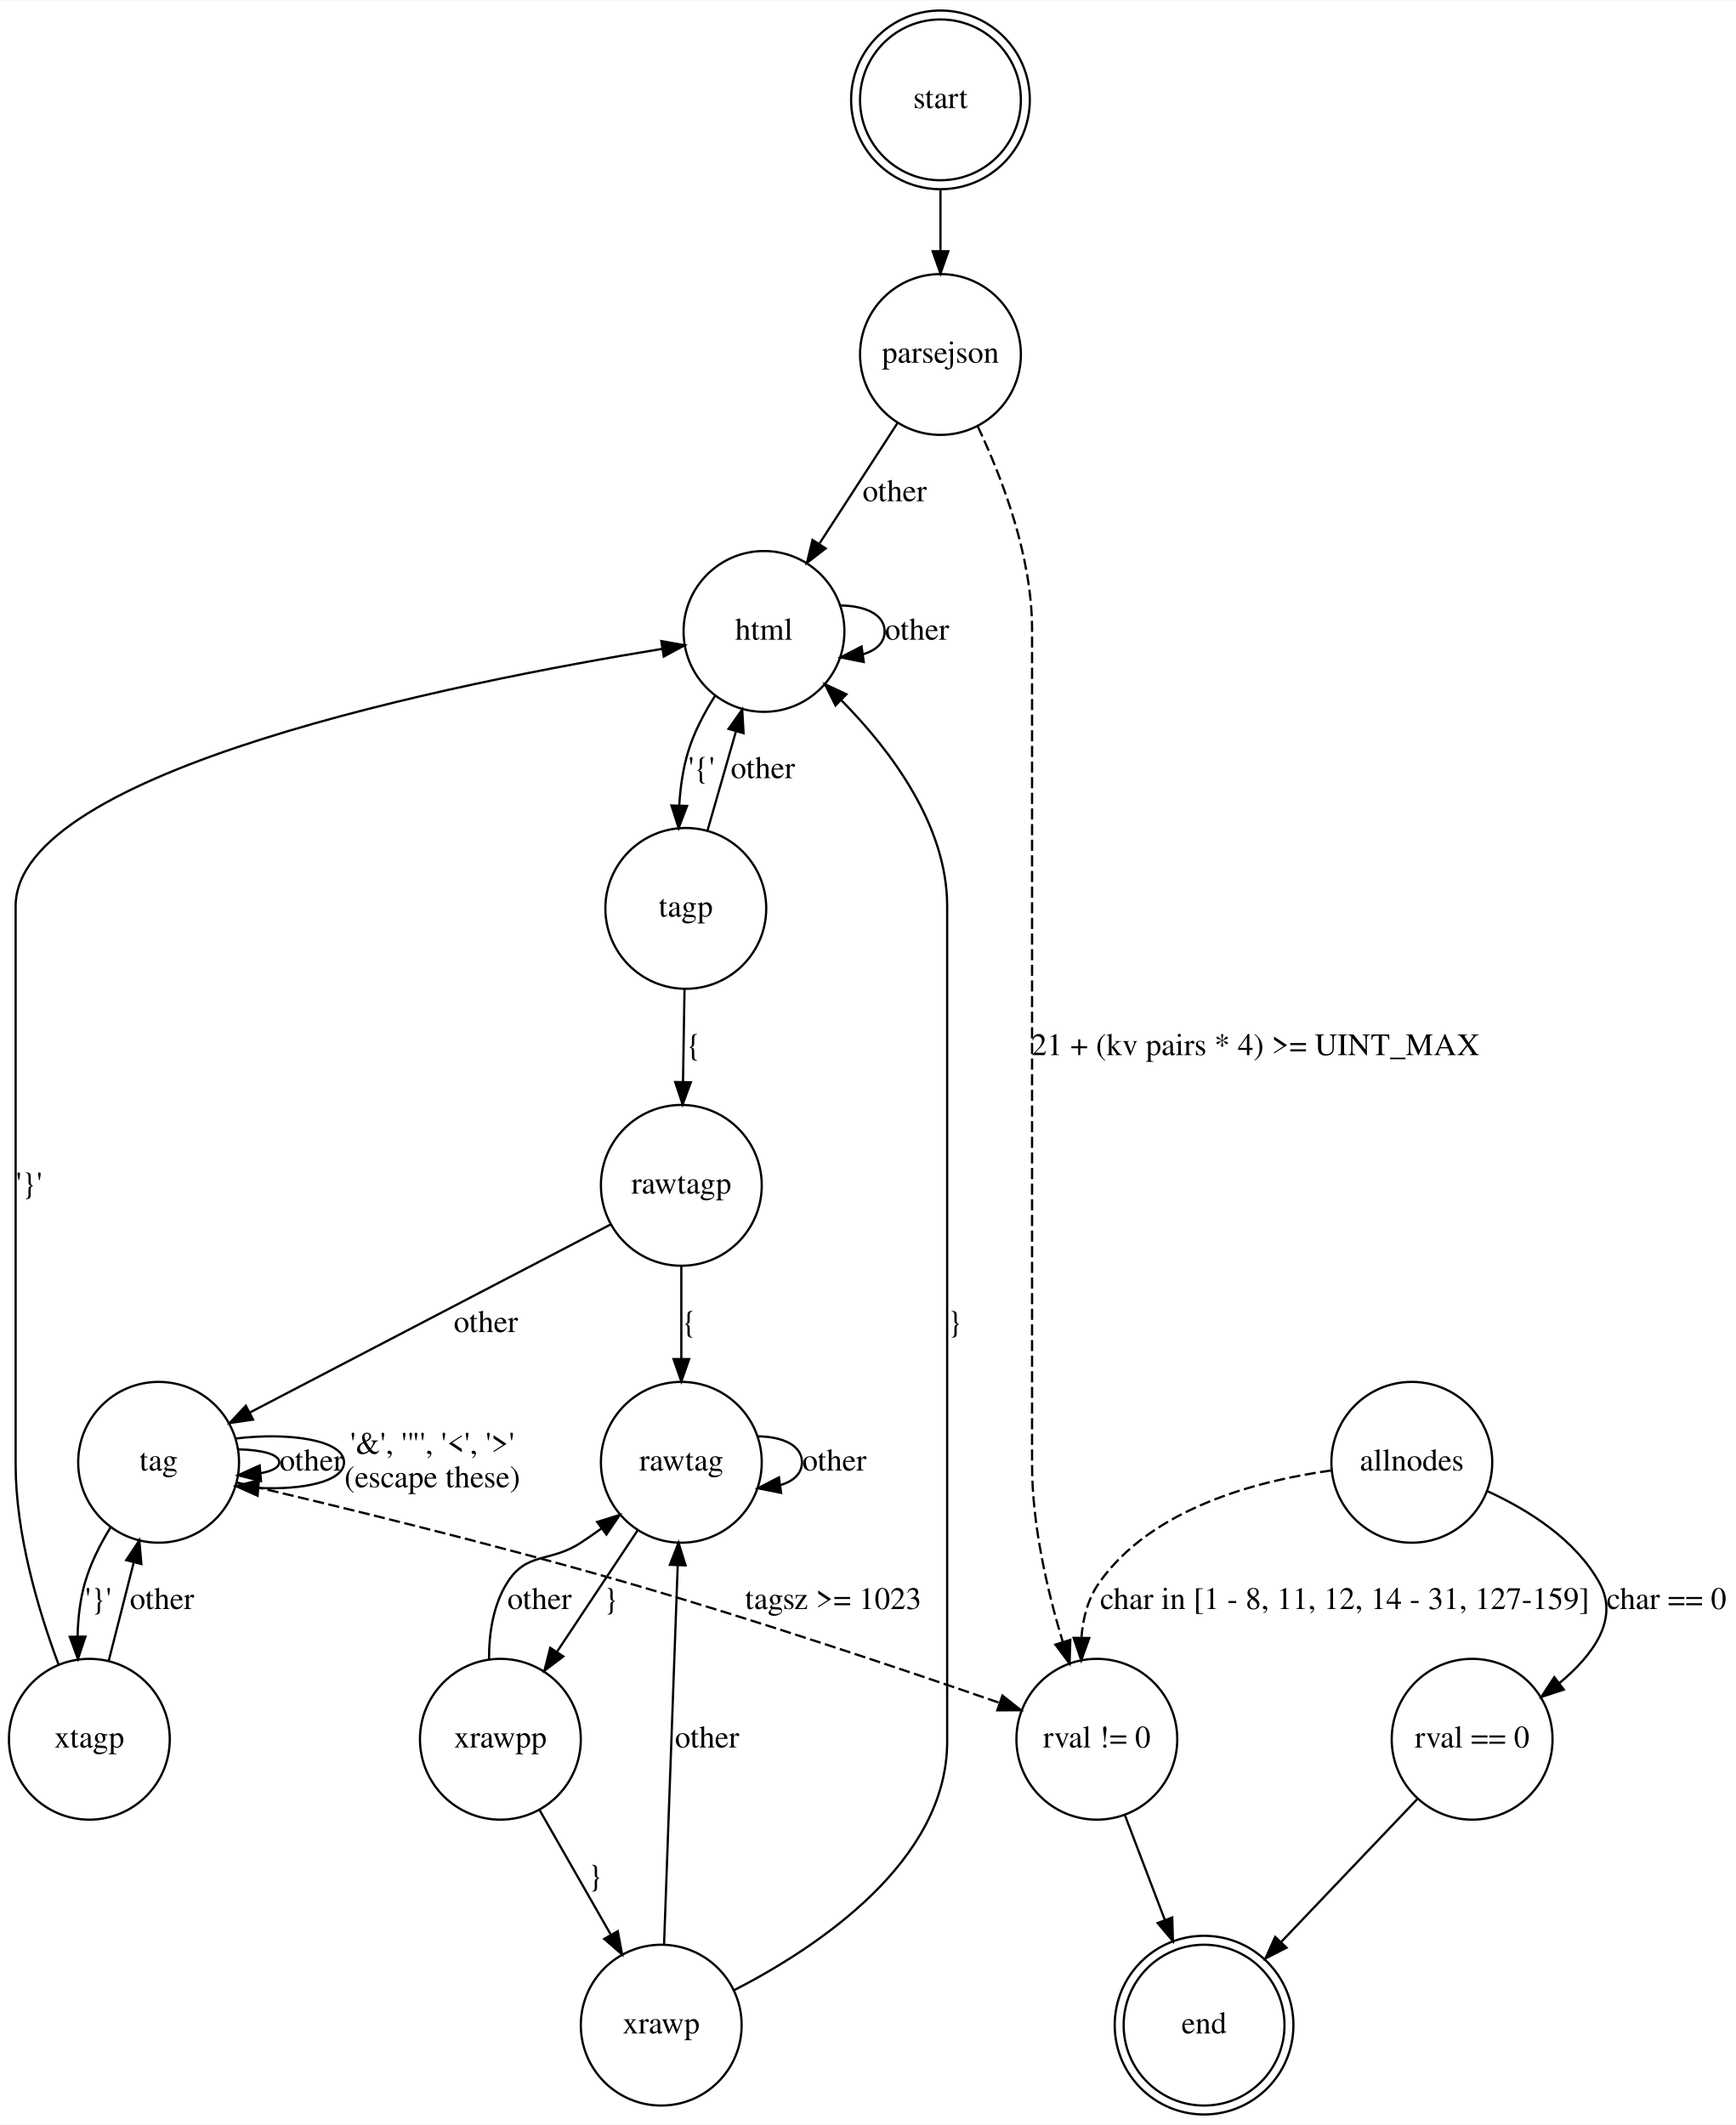
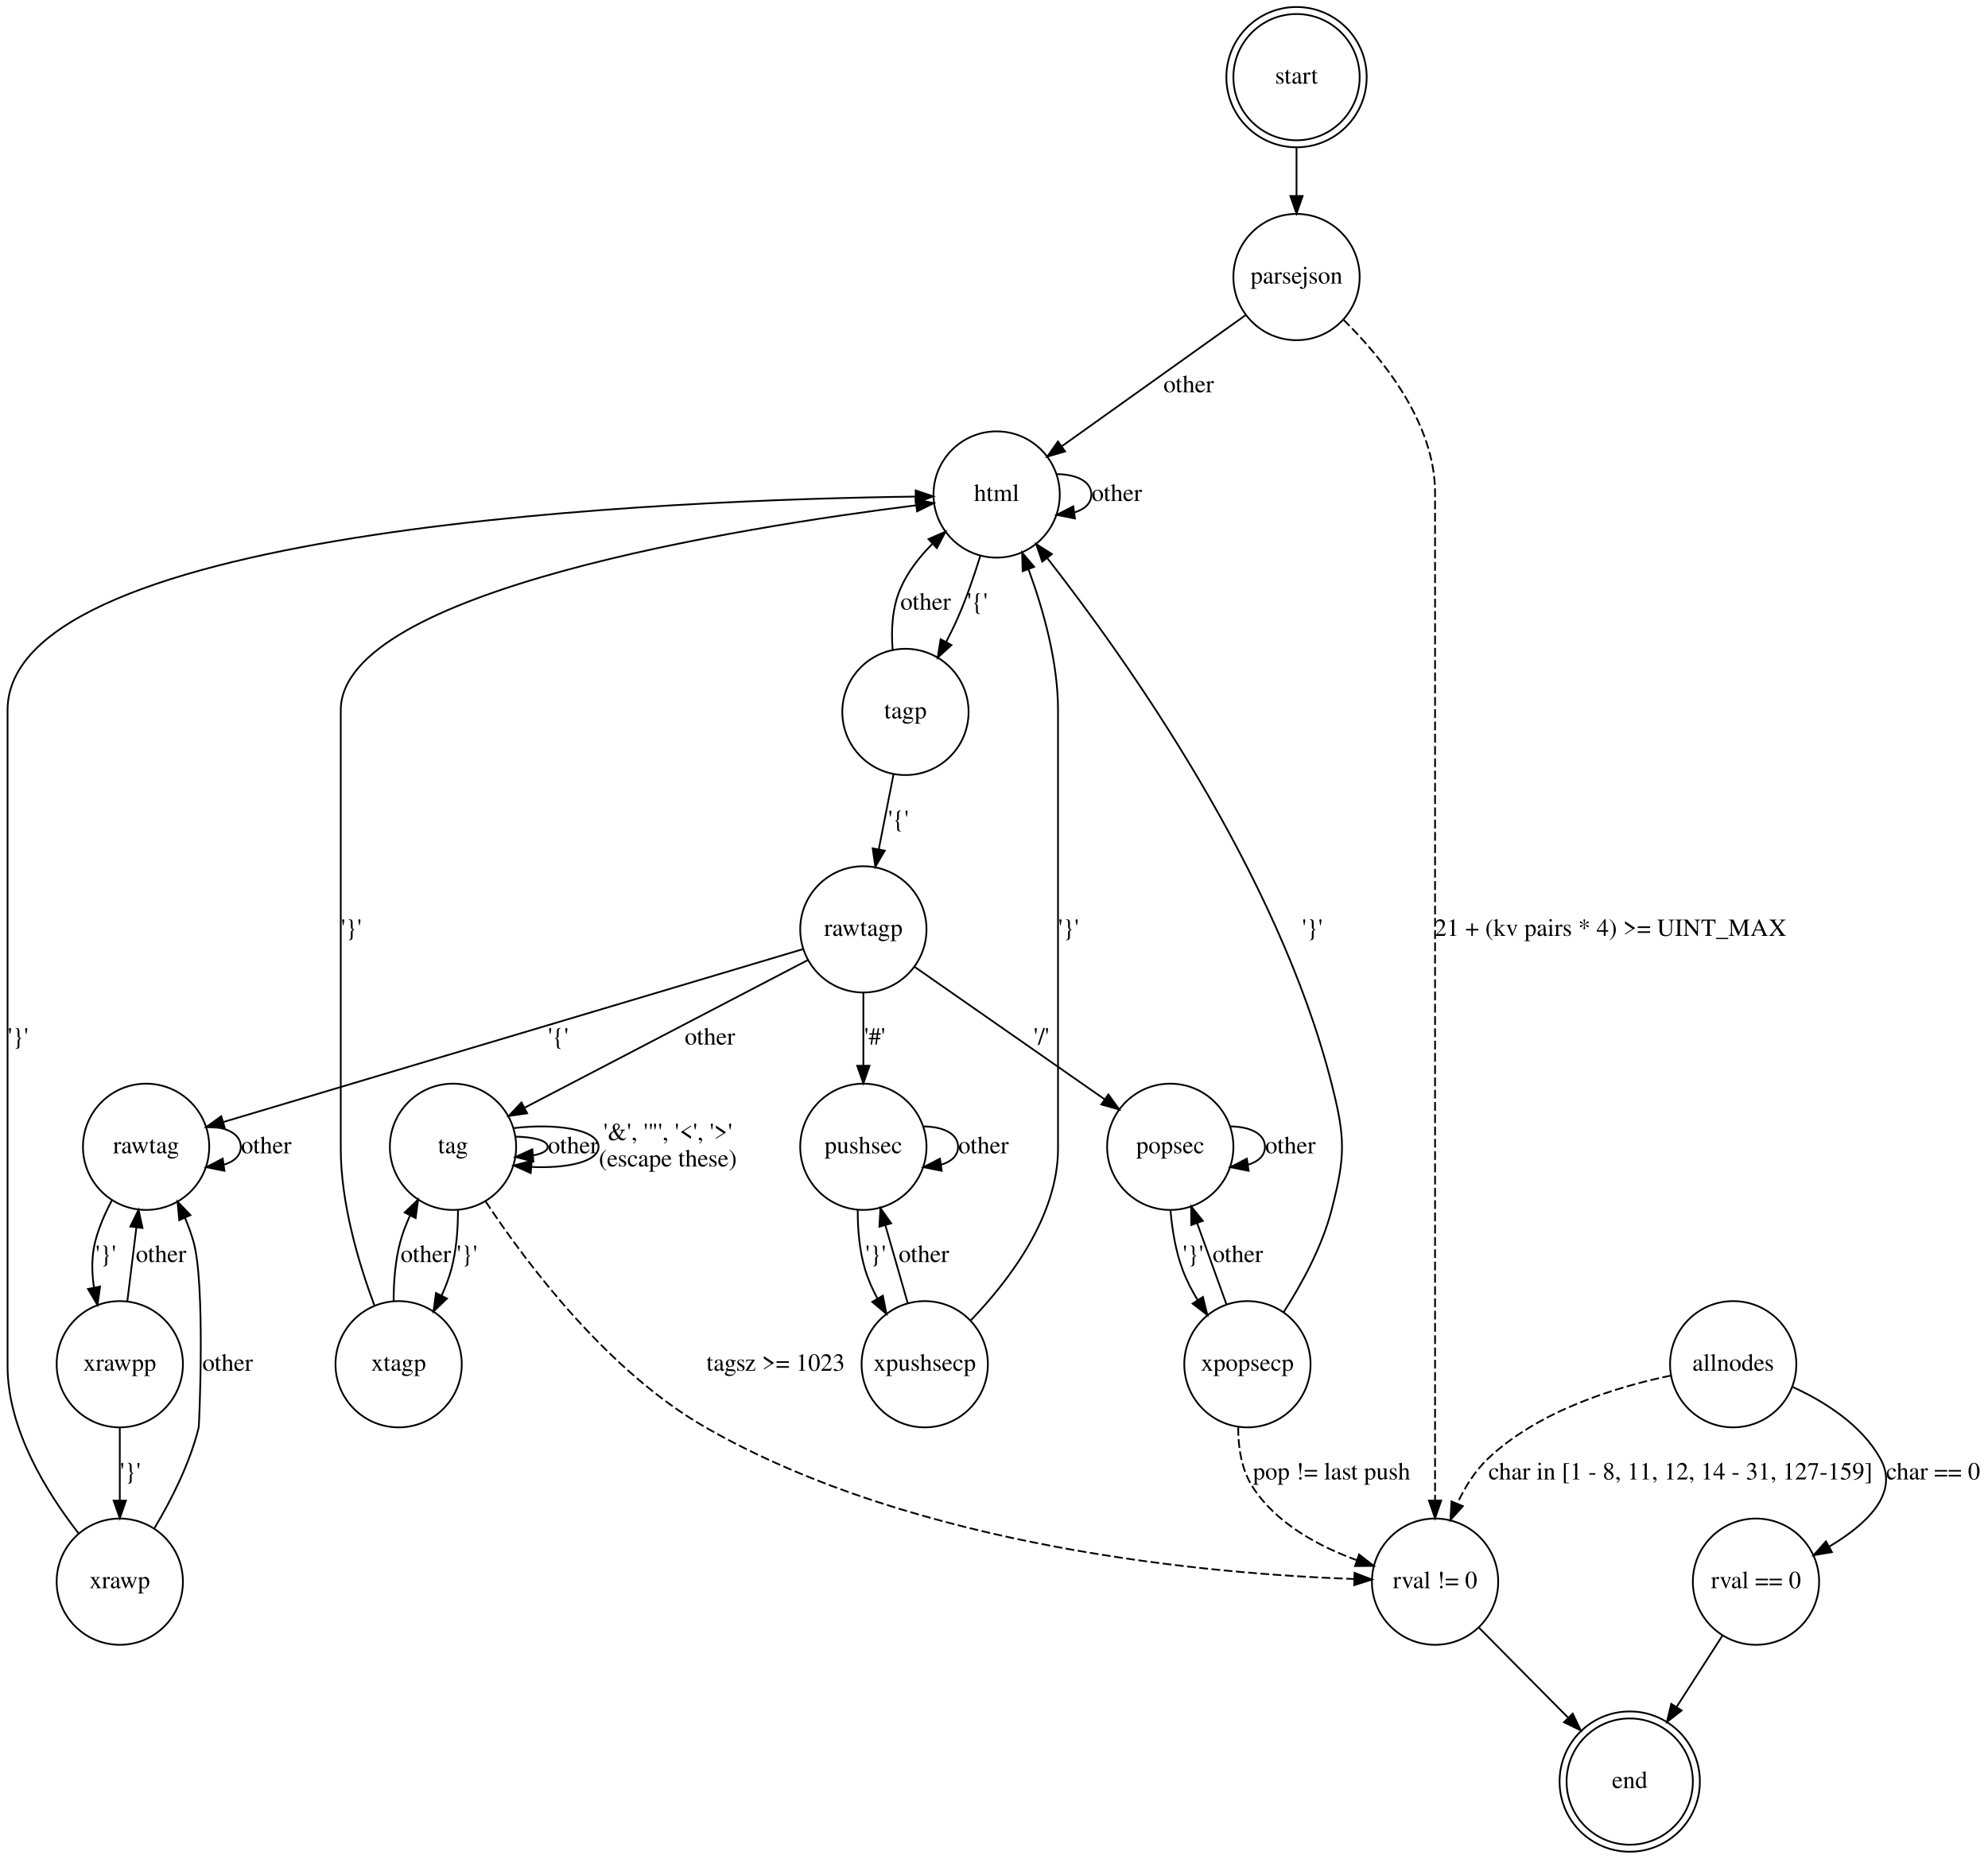
- <svg xmlns="http://www.w3.org/2000/svg" width="294pt" height="360pt" viewBox="0.00 0.00 294.44 360.00">
-   <g id="graph0" class="graph" transform="scale(0.378947 0.378947) rotate(0) translate(4 946)">
-     <polygon fill="white" stroke="white" points="-4,4 -4,-946 773,-946 773,4 -4,4" />
+ <svg xmlns="http://www.w3.org/2000/svg" width="385pt" height="360pt" viewBox="0.00 0.00 384.79 360.00">
+   <g id="graph0" class="graph" transform="scale(0.339623 0.339623) rotate(0) translate(4 1056)">
+     <polygon fill="white" stroke="white" points="-4,4 -4,-1056 1129,-1056 1129,4 -4,4" />
    <g id="node1" class="node">
-       <ellipse fill="none" stroke="black" cx="417" cy="-902" rx="36" ry="36" />
-       <ellipse fill="none" stroke="black" cx="417" cy="-902" rx="40" ry="40" />
-       <text text-anchor="middle" x="417" y="-898.3" font-family="Times,serif" font-size="14.00">start</text>
+       <ellipse fill="none" stroke="black" cx="735" cy="-1012" rx="36" ry="36" />
+       <ellipse fill="none" stroke="black" cx="735" cy="-1012" rx="40" ry="40" />
+       <text text-anchor="middle" x="735" y="-1008.3" font-family="Times,serif" font-size="14.00">start</text>
    </g>
    <g id="node3" class="node">
-       <ellipse fill="none" stroke="black" cx="417" cy="-788" rx="36" ry="36" />
-       <text text-anchor="middle" x="417" y="-784.3" font-family="Times,serif" font-size="14.00">parsejson</text>
+       <ellipse fill="none" stroke="black" cx="735" cy="-898" rx="36" ry="36" />
+       <text text-anchor="middle" x="735" y="-894.3" font-family="Times,serif" font-size="14.00">parsejson</text>
    </g>
    <g id="edge1" class="edge">
-       <path fill="none" stroke="black" d="M417,-861.828C417,-852.936 417,-843.421 417,-834.299" />
-       <polygon fill="black" stroke="black" points="420.5,-834.221 417,-824.221 413.5,-834.221 420.5,-834.221" />
+       <path fill="none" stroke="black" d="M735,-971.828C735,-962.936 735,-953.421 735,-944.299" />
+       <polygon fill="black" stroke="black" points="738.5,-944.221 735,-934.221 731.5,-944.221 738.5,-944.221" />
    </g>
    <g id="node2" class="node">
-       <ellipse fill="none" stroke="black" cx="535" cy="-40" rx="36" ry="36" />
-       <ellipse fill="none" stroke="black" cx="535" cy="-40" rx="40" ry="40" />
-       <text text-anchor="middle" x="535" y="-36.3" font-family="Times,serif" font-size="14.00">end</text>
+       <ellipse fill="none" stroke="black" cx="925" cy="-40" rx="36" ry="36" />
+       <ellipse fill="none" stroke="black" cx="925" cy="-40" rx="40" ry="40" />
+       <text text-anchor="middle" x="925" y="-36.3" font-family="Times,serif" font-size="14.00">end</text>
    </g>
    <g id="node4" class="node">
-       <ellipse fill="none" stroke="black" cx="338" cy="-664" rx="36" ry="36" />
-       <text text-anchor="middle" x="338" y="-660.3" font-family="Times,serif" font-size="14.00">html</text>
+       <ellipse fill="none" stroke="black" cx="564" cy="-774" rx="36" ry="36" />
+       <text text-anchor="middle" x="564" y="-770.3" font-family="Times,serif" font-size="14.00">html</text>
    </g>
    <g id="edge2" class="edge">
-       <path fill="none" stroke="black" d="M397.876,-757.467C387.377,-741.253 374.233,-720.954 362.936,-703.509" />
-       <polygon fill="black" stroke="black" points="365.595,-701.175 357.221,-694.684 359.719,-704.98 365.595,-701.175" />
-       <text text-anchor="middle" x="396.5" y="-722.3" font-family="Times,serif" font-size="14.00">other</text>
+       <path fill="none" stroke="black" d="M705.992,-876.304C677.163,-855.736 632.822,-824.101 601.37,-801.662" />
+       <polygon fill="black" stroke="black" points="603.038,-798.552 592.864,-795.593 598.972,-804.25 603.038,-798.552" />
+       <text text-anchor="middle" x="673.5" y="-832.3" font-family="Times,serif" font-size="14.00">other</text>
    </g>
    <g id="node5" class="node">
-       <ellipse fill="none" stroke="black" cx="487" cy="-168" rx="36" ry="36" />
-       <text text-anchor="middle" x="487" y="-164.3" font-family="Times,serif" font-size="14.00">rval != 0</text>
+       <ellipse fill="none" stroke="black" cx="814" cy="-154" rx="36" ry="36" />
+       <text text-anchor="middle" x="814" y="-150.3" font-family="Times,serif" font-size="14.00">rval != 0</text>
    </g>
    <g id="edge3" class="edge">
-       <path fill="none" stroke="black" stroke-dasharray="5,2" d="M433.676,-755.854C445.027,-731.756 458,-697.176 458,-665 458,-665 458,-665 458,-291 458,-264.165 464.723,-234.889 471.695,-211.743" />
-       <polygon fill="black" stroke="black" points="475.13,-212.487 474.785,-201.898 468.451,-210.39 475.13,-212.487" />
-       <text text-anchor="middle" x="558" y="-474.3" font-family="Times,serif" font-size="14.00">21 + (kv pairs * 4) &gt;= UINT_MAX</text>
+       <path fill="none" stroke="black" stroke-dasharray="5,2" d="M761.746,-873.716C784.664,-851.056 814,-814.364 814,-775 814,-775 814,-775 814,-277 814,-251.653 814,-223.343 814,-200.38" />
+       <polygon fill="black" stroke="black" points="817.5,-200.236 814,-190.236 810.5,-200.236 817.5,-200.236" />
+       <text text-anchor="middle" x="914" y="-522.3" font-family="Times,serif" font-size="14.00">21 + (kv pairs * 4) &gt;= UINT_MAX</text>
    </g>
    <g id="edge5" class="edge">
-       <path fill="none" stroke="black" d="M372.276,-675.622C383.279,-675.503 392,-671.629 392,-664 392,-658.994 388.244,-655.604 382.552,-653.832" />
-       <polygon fill="black" stroke="black" points="382.667,-650.313 372.276,-652.378 381.687,-657.244 382.667,-650.313" />
-       <text text-anchor="middle" x="406.5" y="-660.3" font-family="Times,serif" font-size="14.00">other</text>
+       <path fill="none" stroke="black" d="M598.276,-785.622C609.279,-785.503 618,-781.629 618,-774 618,-768.994 614.244,-765.604 608.552,-763.832" />
+       <polygon fill="black" stroke="black" points="608.667,-760.313 598.276,-762.378 607.687,-767.244 608.667,-760.313" />
+       <text text-anchor="middle" x="632.5" y="-770.3" font-family="Times,serif" font-size="14.00">other</text>
    </g>
    <g id="node6" class="node">
-       <ellipse fill="none" stroke="black" cx="303" cy="-540" rx="36" ry="36" />
-       <text text-anchor="middle" x="303" y="-536.3" font-family="Times,serif" font-size="14.00">tagp</text>
+       <ellipse fill="none" stroke="black" cx="512" cy="-650" rx="36" ry="36" />
+       <text text-anchor="middle" x="512" y="-646.3" font-family="Times,serif" font-size="14.00">tagp</text>
    </g>
    <g id="edge4" class="edge">
-       <path fill="none" stroke="black" d="M316.165,-635.282C311.218,-627.522 306.647,-618.793 304,-610 301.717,-602.418 300.547,-594.152 300.066,-586.06" />
-       <polygon fill="black" stroke="black" points="303.562,-585.87 299.794,-575.968 296.565,-586.059 303.562,-585.87" />
-       <text text-anchor="middle" x="310" y="-598.3" font-family="Times,serif" font-size="14.00">'{'</text>
+       <path fill="none" stroke="black" d="M554.732,-739.146C551.223,-727.789 546.882,-715.176 542,-704 539.962,-699.336 537.63,-694.551 535.186,-689.857" />
+       <polygon fill="black" stroke="black" points="538.231,-688.129 530.397,-680.996 532.073,-691.458 538.231,-688.129" />
+       <text text-anchor="middle" x="553" y="-708.3" font-family="Times,serif" font-size="14.00">'{'</text>
+     </g>
+     <g id="edge36" class="edge">
+       <path fill="none" stroke="black" d="M838.911,-127.865C853.877,-112.764 873.158,-93.309 889.679,-76.64" />
+       <polygon fill="black" stroke="black" points="892.496,-78.769 897.049,-69.202 887.524,-73.841 892.496,-78.769" />
+     </g>
+     <g id="edge7" class="edge">
+       <path fill="none" stroke="black" d="M504.7,-685.401C503.779,-696.798 504.45,-709.296 509,-720 513.085,-729.61 519.862,-738.323 527.287,-745.782" />
+       <polygon fill="black" stroke="black" points="525.144,-748.568 534.853,-752.809 529.908,-743.439 525.144,-748.568" />
+       <text text-anchor="middle" x="523.5" y="-708.3" font-family="Times,serif" font-size="14.00">other</text>
+     </g>
+     <g id="node7" class="node">
+       <ellipse fill="none" stroke="black" cx="488" cy="-526" rx="36" ry="36" />
+       <text text-anchor="middle" x="488" y="-522.3" font-family="Times,serif" font-size="14.00">rawtagp</text>
+     </g>
+     <g id="edge6" class="edge">
+       <path fill="none" stroke="black" d="M505.187,-614.366C502.577,-601.101 499.563,-585.777 496.794,-571.701" />
+       <polygon fill="black" stroke="black" points="500.195,-570.857 494.83,-561.721 493.326,-572.208 500.195,-570.857" />
+       <text text-anchor="middle" x="508" y="-584.3" font-family="Times,serif" font-size="14.00">'{'</text>
+     </g>
+     <g id="node8" class="node">
+       <ellipse fill="none" stroke="black" cx="79" cy="-402" rx="36" ry="36" />
+       <text text-anchor="middle" x="79" y="-398.3" font-family="Times,serif" font-size="14.00">rawtag</text>
+     </g>
+     <g id="edge8" class="edge">
+       <path fill="none" stroke="black" d="M453.481,-514.703C379.346,-492.59 205.004,-440.586 123.042,-416.137" />
+       <polygon fill="black" stroke="black" points="123.865,-412.73 113.282,-413.226 121.864,-419.438 123.865,-412.73" />
+       <text text-anchor="middle" x="314" y="-460.3" font-family="Times,serif" font-size="14.00">'{'</text>
+     </g>
+     <g id="node9" class="node">
+       <ellipse fill="none" stroke="black" cx="488" cy="-402" rx="36" ry="36" />
+       <text text-anchor="middle" x="488" y="-398.3" font-family="Times,serif" font-size="14.00">pushsec</text>
+     </g>
+     <g id="edge9" class="edge">
+       <path fill="none" stroke="black" d="M488,-489.713C488,-476.814 488,-462.039 488,-448.383" />
+       <polygon fill="black" stroke="black" points="491.5,-448.208 488,-438.208 484.5,-448.208 491.5,-448.208" />
+       <text text-anchor="middle" x="494.5" y="-460.3" font-family="Times,serif" font-size="14.00">'#'</text>
+     </g>
+     <g id="node10" class="node">
+       <ellipse fill="none" stroke="black" cx="663" cy="-402" rx="36" ry="36" />
+       <text text-anchor="middle" x="663" y="-398.3" font-family="Times,serif" font-size="14.00">popsec</text>
+     </g>
+     <g id="edge10" class="edge">
+       <path fill="none" stroke="black" d="M517.291,-504.58C547.034,-483.845 593.201,-451.66 625.577,-429.089" />
+       <polygon fill="black" stroke="black" points="627.703,-431.873 633.905,-423.283 623.7,-426.131 627.703,-431.873" />
+       <text text-anchor="middle" x="589.5" y="-460.3" font-family="Times,serif" font-size="14.00">'/'</text>
+     </g>
+     <g id="node11" class="node">
+       <ellipse fill="none" stroke="black" cx="254" cy="-402" rx="36" ry="36" />
+       <text text-anchor="middle" x="254" y="-398.3" font-family="Times,serif" font-size="14.00">tag</text>
+     </g>
+     <g id="edge11" class="edge">
+       <path fill="none" stroke="black" d="M456.442,-508.547C414.66,-486.763 340.913,-448.314 294.901,-424.324" />
+       <polygon fill="black" stroke="black" points="296.291,-421.102 285.806,-419.582 293.055,-427.309 296.291,-421.102" />
+       <text text-anchor="middle" x="400.5" y="-460.3" font-family="Times,serif" font-size="14.00">other</text>
+     </g>
+     <g id="edge24" class="edge">
+       <path fill="none" stroke="black" d="M113.276,-413.622C124.279,-413.503 133,-409.629 133,-402 133,-396.994 129.244,-393.604 123.552,-391.832" />
+       <polygon fill="black" stroke="black" points="123.667,-388.313 113.276,-390.378 122.687,-395.244 123.667,-388.313" />
+       <text text-anchor="middle" x="147.5" y="-398.3" font-family="Times,serif" font-size="14.00">other</text>
+     </g>
+     <g id="node15" class="node">
+       <ellipse fill="none" stroke="black" cx="64" cy="-278" rx="36" ry="36" />
+       <text text-anchor="middle" x="64" y="-274.3" font-family="Times,serif" font-size="14.00">xrawpp</text>
+     </g>
+     <g id="edge23" class="edge">
+       <path fill="none" stroke="black" d="M59.524,-371.539C55.6,-364.148 52.053,-356.028 50,-348 47.845,-339.573 47.97,-330.501 49.274,-321.791" />
+       <polygon fill="black" stroke="black" points="52.743,-322.289 51.279,-311.796 45.88,-320.912 52.743,-322.289" />
+       <text text-anchor="middle" x="56" y="-336.3" font-family="Times,serif" font-size="14.00">'}'</text>
+     </g>
+     <g id="edge12" class="edge">
+       <path fill="none" stroke="black" d="M522.276,-413.622C533.279,-413.503 542,-409.629 542,-402 542,-396.994 538.244,-393.604 532.552,-391.832" />
+       <polygon fill="black" stroke="black" points="532.667,-388.313 522.276,-390.378 531.687,-395.244 532.667,-388.313" />
+       <text text-anchor="middle" x="556.5" y="-398.3" font-family="Times,serif" font-size="14.00">other</text>
+     </g>
+     <g id="node12" class="node">
+       <ellipse fill="none" stroke="black" cx="523" cy="-278" rx="36" ry="36" />
+       <text text-anchor="middle" x="523" y="-274.3" font-family="Times,serif" font-size="14.00">xpushsecp</text>
+     </g>
+     <g id="edge13" class="edge">
+       <path fill="none" stroke="black" d="M484.794,-366.032C484.756,-354.951 485.753,-342.783 489,-332 490.696,-326.367 493.181,-320.76 496.049,-315.418" />
+       <polygon fill="black" stroke="black" points="499.113,-317.112 501.165,-306.718 493.079,-313.564 499.113,-317.112" />
+       <text text-anchor="middle" x="495" y="-336.3" font-family="Times,serif" font-size="14.00">'}'</text>
+     </g>
+     <g id="edge16" class="edge">
+       <path fill="none" stroke="black" d="M697.276,-413.622C708.279,-413.503 717,-409.629 717,-402 717,-396.994 713.244,-393.604 707.552,-391.832" />
+       <polygon fill="black" stroke="black" points="707.667,-388.313 697.276,-390.378 706.687,-395.244 707.667,-388.313" />
+       <text text-anchor="middle" x="731.5" y="-398.3" font-family="Times,serif" font-size="14.00">other</text>
+     </g>
+     <g id="node13" class="node">
+       <ellipse fill="none" stroke="black" cx="707" cy="-278" rx="36" ry="36" />
+       <text text-anchor="middle" x="707" y="-274.3" font-family="Times,serif" font-size="14.00">xpopsecp</text>
+     </g>
+     <g id="edge17" class="edge">
+       <path fill="none" stroke="black" d="M663.132,-365.825C664.073,-354.733 666.063,-342.611 670,-332 672.203,-326.062 675.233,-320.167 678.618,-314.583" />
+       <polygon fill="black" stroke="black" points="681.619,-316.39 684.162,-306.105 675.76,-312.559 681.619,-316.39" />
+       <text text-anchor="middle" x="676" y="-336.3" font-family="Times,serif" font-size="14.00">'}'</text>
+     </g>
+     <g id="edge30" class="edge">
+       <path fill="none" stroke="black" stroke-dasharray="5,2" d="M272.598,-370.849C296.793,-334.328 342.588,-273.764 398,-242 518.687,-172.817 687.241,-158.349 767.699,-155.528" />
+       <polygon fill="black" stroke="black" points="768.102,-159.017 777.991,-155.214 767.889,-152.02 768.102,-159.017" />
+       <text text-anchor="middle" x="438" y="-274.3" font-family="Times,serif" font-size="14.00">tagsz &gt;= 1023</text>
+     </g>
+     <g id="edge31" class="edge">
+       <path fill="none" stroke="black" d="M289.574,-407.795C299.957,-407.595 308,-405.663 308,-402 308,-399.653 304.699,-398.017 299.597,-397.092" />
+       <polygon fill="black" stroke="black" points="299.844,-393.6 289.574,-396.205 299.227,-400.573 299.844,-393.6" />
+       <text text-anchor="middle" x="322.5" y="-398.3" font-family="Times,serif" font-size="14.00">other</text>
+     </g>
+     <g id="edge32" class="edge">
+       <path fill="none" stroke="black" d="M288.639,-412.654C312.49,-415.541 337,-411.99 337,-402 337,-393.415 318.899,-389.585 298.67,-390.51" />
+       <polygon fill="black" stroke="black" points="298.314,-387.028 288.639,-391.346 298.895,-394.003 298.314,-387.028" />
+       <text text-anchor="middle" x="376.5" y="-405.8" font-family="Times,serif" font-size="14.00">'&amp;', '"', '&lt;', '&gt;'</text>
+       <text text-anchor="middle" x="376.5" y="-390.8" font-family="Times,serif" font-size="14.00">(escape these)</text>
+     </g>
+     <g id="node14" class="node">
+       <ellipse fill="none" stroke="black" cx="223" cy="-278" rx="36" ry="36" />
+       <text text-anchor="middle" x="223" y="-274.3" font-family="Times,serif" font-size="14.00">xtagp</text>
+     </g>
+     <g id="edge29" class="edge">
+       <path fill="none" stroke="black" d="M256.846,-365.781C256.845,-354.8 255.916,-342.753 253,-332 251.651,-327.025 249.728,-322.023 247.498,-317.185" />
+       <polygon fill="black" stroke="black" points="250.55,-315.464 242.903,-308.132 244.308,-318.633 250.55,-315.464" />
+       <text text-anchor="middle" x="262" y="-336.3" font-family="Times,serif" font-size="14.00">'}'</text>
+     </g>
+     <g id="edge14" class="edge">
+       <path fill="none" stroke="black" d="M549.155,-302.924C571.139,-325.756 599,-362.321 599,-401 599,-651 599,-651 599,-651 599,-678.475 590.697,-708.128 582.179,-731.319" />
+       <polygon fill="black" stroke="black" points="578.842,-730.247 578.539,-740.837 585.38,-732.747 578.842,-730.247" />
+       <text text-anchor="middle" x="605" y="-522.3" font-family="Times,serif" font-size="14.00">'}'</text>
+     </g>
+     <g id="edge15" class="edge">
+       <path fill="none" stroke="black" d="M513.303,-312.802C509.364,-326.53 504.763,-342.569 500.572,-357.177" />
+       <polygon fill="black" stroke="black" points="497.143,-356.439 497.749,-367.016 503.871,-358.369 497.143,-356.439" />
+       <text text-anchor="middle" x="522.5" y="-336.3" font-family="Times,serif" font-size="14.00">other</text>
+     </g>
+     <g id="edge18" class="edge">
+       <path fill="none" stroke="black" d="M727.619,-307.625C738.052,-323.887 749.622,-345.118 755,-366 762.981,-396.989 762.872,-406.983 755,-438 724.547,-557.988 638.44,-679.414 592.964,-737.603" />
+       <polygon fill="black" stroke="black" points="590.005,-735.702 586.56,-745.722 595.501,-740.037 590.005,-735.702" />
+       <text text-anchor="middle" x="744" y="-522.3" font-family="Times,serif" font-size="14.00">'}'</text>
+     </g>
+     <g id="edge20" class="edge">
+       <path fill="none" stroke="black" stroke-dasharray="5,2" d="M701.757,-242.242C701.676,-230.566 703.58,-217.984 710,-208 723.354,-187.232 747.555,-174.228 769.252,-166.301" />
+       <polygon fill="black" stroke="black" points="770.645,-169.524 778.997,-163.006 768.403,-162.893 770.645,-169.524" />
+       <text text-anchor="middle" x="755" y="-212.3" font-family="Times,serif" font-size="14.00">pop != last push</text>
+     </g>
+     <g id="edge19" class="edge">
+       <path fill="none" stroke="black" d="M695.083,-312.041C689.946,-326.285 683.873,-343.124 678.401,-358.298" />
+       <polygon fill="black" stroke="black" points="675.007,-357.391 674.907,-367.985 681.592,-359.766 675.007,-357.391" />
+       <text text-anchor="middle" x="701.5" y="-336.3" font-family="Times,serif" font-size="14.00">other</text>
+     </g>
+     <g id="edge21" class="edge">
+       <path fill="none" stroke="black" d="M209.196,-311.496C200.153,-335.714 190,-369.843 190,-401 190,-651 190,-651 190,-651 190,-719.272 418.1,-755.316 518.028,-767.831" />
+       <polygon fill="black" stroke="black" points="517.787,-771.327 528.139,-769.071 518.64,-764.38 517.787,-771.327" />
+       <text text-anchor="middle" x="196" y="-522.3" font-family="Times,serif" font-size="14.00">'}'</text>
+     </g>
+     <g id="edge22" class="edge">
+       <path fill="none" stroke="black" d="M220.154,-314.219C220.155,-325.2 221.084,-337.247 224,-348 225.349,-352.975 227.272,-357.977 229.502,-362.815" />
+       <polygon fill="black" stroke="black" points="226.45,-364.536 234.097,-371.868 232.692,-361.367 226.45,-364.536" />
+       <text text-anchor="middle" x="238.5" y="-336.3" font-family="Times,serif" font-size="14.00">other</text>
+     </g>
+     <g id="edge26" class="edge">
+       <path fill="none" stroke="black" d="M68.299,-313.965C69.9,-326.983 71.74,-341.948 73.437,-355.757" />
+       <polygon fill="black" stroke="black" points="70.007,-356.542 74.702,-366.04 76.955,-355.687 70.007,-356.542" />
+       <text text-anchor="middle" x="87.5" y="-336.3" font-family="Times,serif" font-size="14.00">other</text>
+     </g>
+     <g id="node16" class="node">
+       <ellipse fill="none" stroke="black" cx="64" cy="-154" rx="36" ry="36" />
+       <text text-anchor="middle" x="64" y="-150.3" font-family="Times,serif" font-size="14.00">xrawp</text>
    </g>
    <g id="edge25" class="edge">
-       <path fill="none" stroke="black" d="M499.486,-134.224C504.961,-119.853 511.483,-102.731 517.436,-87.107" />
-       <polygon fill="black" stroke="black" points="520.764,-88.201 521.053,-77.61 514.223,-85.709 520.764,-88.201" />
-     </g>
-     <g id="edge7" class="edge">
-       <path fill="none" stroke="black" d="M312.697,-574.802C316.636,-588.53 321.237,-604.569 325.428,-619.177" />
-       <polygon fill="black" stroke="black" points="322.129,-620.369 328.251,-629.016 328.857,-618.439 322.129,-620.369" />
-       <text text-anchor="middle" x="337.5" y="-598.3" font-family="Times,serif" font-size="14.00">other</text>
-     </g>
-     <g id="node7" class="node">
-       <ellipse fill="none" stroke="black" cx="301" cy="-416" rx="36" ry="36" />
-       <text text-anchor="middle" x="301" y="-412.3" font-family="Times,serif" font-size="14.00">rawtagp</text>
-     </g>
-     <g id="edge6" class="edge">
-       <path fill="none" stroke="black" d="M302.422,-503.713C302.21,-490.814 301.968,-476.039 301.744,-462.383" />
-       <polygon fill="black" stroke="black" points="305.241,-462.149 301.577,-452.208 298.242,-462.264 305.241,-462.149" />
-       <text text-anchor="middle" x="306.5" y="-474.3" font-family="Times,serif" font-size="14.00">{</text>
-     </g>
-     <g id="node8" class="node">
-       <ellipse fill="none" stroke="black" cx="301" cy="-292" rx="36" ry="36" />
-       <text text-anchor="middle" x="301" y="-288.3" font-family="Times,serif" font-size="14.00">rawtag</text>
-     </g>
-     <g id="edge8" class="edge">
-       <path fill="none" stroke="black" d="M301,-379.713C301,-366.814 301,-352.039 301,-338.383" />
-       <polygon fill="black" stroke="black" points="304.5,-338.208 301,-328.208 297.5,-338.208 304.5,-338.208" />
-       <text text-anchor="middle" x="304.5" y="-350.3" font-family="Times,serif" font-size="14.00">{</text>
-     </g>
-     <g id="node9" class="node">
-       <ellipse fill="none" stroke="black" cx="67" cy="-292" rx="36" ry="36" />
-       <text text-anchor="middle" x="67" y="-288.3" font-family="Times,serif" font-size="14.00">tag</text>
-     </g>
-     <g id="edge9" class="edge">
-       <path fill="none" stroke="black" d="M269.442,-398.547C227.66,-376.763 153.913,-338.314 107.901,-314.324" />
-       <polygon fill="black" stroke="black" points="109.291,-311.102 98.806,-309.582 106.055,-317.309 109.291,-311.102" />
-       <text text-anchor="middle" x="213.5" y="-350.3" font-family="Times,serif" font-size="14.00">other</text>
-     </g>
-     <g id="edge13" class="edge">
-       <path fill="none" stroke="black" d="M335.276,-303.622C346.279,-303.503 355,-299.629 355,-292 355,-286.994 351.244,-283.604 345.552,-281.832" />
-       <polygon fill="black" stroke="black" points="345.667,-278.313 335.276,-280.378 344.687,-285.244 345.667,-278.313" />
-       <text text-anchor="middle" x="369.5" y="-288.3" font-family="Times,serif" font-size="14.00">other</text>
-     </g>
-     <g id="node11" class="node">
-       <ellipse fill="none" stroke="black" cx="220" cy="-168" rx="36" ry="36" />
-       <text text-anchor="middle" x="220" y="-164.3" font-family="Times,serif" font-size="14.00">xrawpp</text>
-     </g>
-     <g id="edge12" class="edge">
-       <path fill="none" stroke="black" d="M281.392,-261.467C270.528,-245.104 256.903,-224.582 245.249,-207.03" />
-       <polygon fill="black" stroke="black" points="248.155,-205.079 239.708,-198.684 242.323,-208.951 248.155,-205.079" />
-       <text text-anchor="middle" x="269.5" y="-226.3" font-family="Times,serif" font-size="14.00">}</text>
-     </g>
-     <g id="edge19" class="edge">
-       <path fill="none" stroke="black" stroke-dasharray="5,2" d="M102.13,-282.931C143.999,-273.131 215.969,-255.704 277,-238 335.006,-221.173 401.06,-198.957 443.343,-184.338" />
-       <polygon fill="black" stroke="black" points="444.737,-187.559 453.038,-180.975 442.443,-180.946 444.737,-187.559" />
-       <text text-anchor="middle" x="369" y="-226.3" font-family="Times,serif" font-size="14.00">tagsz &gt;= 1023</text>
-     </g>
-     <g id="edge20" class="edge">
-       <path fill="none" stroke="black" d="M102.574,-297.795C112.957,-297.595 121,-295.663 121,-292 121,-289.653 117.699,-288.017 112.597,-287.092" />
-       <polygon fill="black" stroke="black" points="112.844,-283.6 102.574,-286.205 112.227,-290.573 112.844,-283.6" />
-       <text text-anchor="middle" x="135.5" y="-288.3" font-family="Times,serif" font-size="14.00">other</text>
-     </g>
-     <g id="edge21" class="edge">
-       <path fill="none" stroke="black" d="M101.639,-302.654C125.49,-305.541 150,-301.99 150,-292 150,-283.415 131.899,-279.585 111.67,-280.51" />
-       <polygon fill="black" stroke="black" points="111.314,-277.028 101.639,-281.346 111.895,-284.003 111.314,-277.028" />
-       <text text-anchor="middle" x="189.5" y="-295.8" font-family="Times,serif" font-size="14.00">'&amp;', '"', '&lt;', '&gt;'</text>
-       <text text-anchor="middle" x="189.5" y="-280.8" font-family="Times,serif" font-size="14.00">(escape these)</text>
-     </g>
-     <g id="node10" class="node">
-       <ellipse fill="none" stroke="black" cx="36" cy="-168" rx="36" ry="36" />
-       <text text-anchor="middle" x="36" y="-164.3" font-family="Times,serif" font-size="14.00">xtagp</text>
-     </g>
-     <g id="edge18" class="edge">
-       <path fill="none" stroke="black" d="M45.545,-262.952C40.811,-255.262 36.473,-246.65 34,-238 31.823,-230.384 30.903,-222.102 30.737,-214.004" />
-       <polygon fill="black" stroke="black" points="34.238,-213.963 30.891,-203.911 27.239,-213.856 34.238,-213.963" />
-       <text text-anchor="middle" x="40" y="-226.3" font-family="Times,serif" font-size="14.00">'}'</text>
-     </g>
-     <g id="edge10" class="edge">
-       <path fill="none" stroke="black" d="M22.196,-201.496C13.153,-225.714 3,-259.843 3,-291 3,-541 3,-541 3,-541 3,-601.866 200.717,-641.216 292.361,-656.187" />
-       <polygon fill="black" stroke="black" points="292.038,-659.68 302.466,-657.809 293.147,-652.768 292.038,-659.68" />
-       <text text-anchor="middle" x="9" y="-412.3" font-family="Times,serif" font-size="14.00">'}'</text>
-     </g>
-     <g id="edge11" class="edge">
-       <path fill="none" stroke="black" d="M44.696,-203.225C48.167,-216.885 52.206,-232.781 55.886,-247.262" />
-       <polygon fill="black" stroke="black" points="52.51,-248.186 58.365,-257.016 59.294,-246.462 52.51,-248.186" />
-       <text text-anchor="middle" x="68.5" y="-226.3" font-family="Times,serif" font-size="14.00">other</text>
-     </g>
-     <g id="edge15" class="edge">
-       <path fill="none" stroke="black" d="M214.915,-203.658C214.849,-215.325 216.72,-227.927 223,-238 231.838,-252.177 242.027,-246.842 256,-256 259.078,-258.018 262.212,-260.188 265.32,-262.423" />
-       <polygon fill="black" stroke="black" points="263.312,-265.292 273.43,-268.434 267.48,-259.668 263.312,-265.292" />
-       <text text-anchor="middle" x="237.5" y="-226.3" font-family="Times,serif" font-size="14.00">other</text>
-     </g>
-     <g id="node12" class="node">
-       <ellipse fill="none" stroke="black" cx="292" cy="-40" rx="36" ry="36" />
-       <text text-anchor="middle" x="292" y="-36.3" font-family="Times,serif" font-size="14.00">xrawp</text>
-     </g>
-     <g id="edge14" class="edge">
-       <path fill="none" stroke="black" d="M237.429,-136.499C246.998,-119.753 258.978,-98.789 269.273,-80.772" />
-       <polygon fill="black" stroke="black" points="272.559,-82.076 274.482,-71.657 266.481,-78.603 272.559,-82.076" />
-       <text text-anchor="middle" x="262.5" y="-102.3" font-family="Times,serif" font-size="14.00">}</text>
-     </g>
-     <g id="edge16" class="edge">
-       <path fill="none" stroke="black" d="M324.631,-55.642C362.554,-75.148 420,-113.522 420,-167 420,-541 420,-541 420,-541 420,-576.997 395.105,-610.365 372.749,-633.072" />
-       <polygon fill="black" stroke="black" points="370.007,-630.858 365.305,-640.352 374.901,-635.862 370.007,-630.858" />
-       <text text-anchor="middle" x="423.5" y="-350.3" font-family="Times,serif" font-size="14.00">}</text>
-     </g>
-     <g id="edge17" class="edge">
-       <path fill="none" stroke="black" d="M293.267,-76.191C294.865,-120.59 297.617,-197.016 299.37,-245.725" />
-       <polygon fill="black" stroke="black" points="295.882,-246.108 299.739,-255.975 302.877,-245.856 295.882,-246.108" />
-       <text text-anchor="middle" x="312.5" y="-164.3" font-family="Times,serif" font-size="14.00">other</text>
-     </g>
-     <g id="node13" class="node">
-       <ellipse fill="none" stroke="black" cx="628" cy="-292" rx="36" ry="36" />
-       <text text-anchor="middle" x="628" y="-288.3" font-family="Times,serif" font-size="14.00">allnodes</text>
-     </g>
-     <g id="edge22" class="edge">
-       <path fill="none" stroke="black" stroke-dasharray="5,2" d="M591.895,-288.339C558.778,-283.77 511.431,-271.404 488,-238 483.006,-230.88 480.763,-222.25 480.114,-213.538" />
-       <polygon fill="black" stroke="black" points="483.612,-213.325 480.014,-203.36 476.613,-213.394 483.612,-213.325" />
-       <text text-anchor="middle" x="598" y="-226.3" font-family="Times,serif" font-size="14.00">char in [1 - 8, 11, 12, 14 - 31, 127-159]</text>
-     </g>
-     <g id="node14" class="node">
-       <ellipse fill="none" stroke="black" cx="655" cy="-168" rx="36" ry="36" />
-       <text text-anchor="middle" x="655" y="-164.3" font-family="Times,serif" font-size="14.00">rval == 0</text>
-     </g>
-     <g id="edge23" class="edge">
-       <path fill="none" stroke="black" d="M662.006,-278.996C680.342,-270.578 701.342,-257.328 712,-238 720.945,-221.779 709.197,-205.702 694.089,-193.152" />
-       <polygon fill="black" stroke="black" points="696.04,-190.237 685.974,-186.929 691.78,-195.792 696.04,-190.237" />
-       <text text-anchor="middle" x="742" y="-226.3" font-family="Times,serif" font-size="14.00">char == 0</text>
-     </g>
-     <g id="edge24" class="edge">
-       <path fill="none" stroke="black" d="M630.427,-141.198C612.839,-122.73 588.923,-97.619 569.434,-77.156" />
-       <polygon fill="black" stroke="black" points="571.905,-74.675 562.474,-69.848 566.836,-79.503 571.905,-74.675" />
+       <path fill="none" stroke="black" d="M64,-241.713C64,-228.814 64,-214.039 64,-200.383" />
+       <polygon fill="black" stroke="black" points="67.5,-200.208 64,-190.208 60.5,-200.208 67.5,-200.208" />
+       <text text-anchor="middle" x="70" y="-212.3" font-family="Times,serif" font-size="14.00">'}'</text>
+     </g>
+     <g id="edge27" class="edge">
+       <path fill="none" stroke="black" d="M40.532,-181.508C22.267,-204.928 0,-240.884 0,-277 0,-651 0,-651 0,-651 0,-756.693 383.156,-771.037 517.851,-772.814" />
+       <polygon fill="black" stroke="black" points="517.822,-776.313 527.861,-772.928 517.902,-769.314 517.822,-776.313" />
+       <text text-anchor="middle" x="6" y="-460.3" font-family="Times,serif" font-size="14.00">'}'</text>
+     </g>
+     <g id="edge28" class="edge">
+       <path fill="none" stroke="black" d="M83.814,-184.591C93.474,-200.799 104.055,-221.677 109,-242 109.217,-242.891 112.915,-323.914 106,-348 104.731,-352.418 103.088,-356.903 101.237,-361.297" />
+       <polygon fill="black" stroke="black" points="97.908,-360.161 96.923,-370.71 104.271,-363.078 97.908,-360.161" />
+       <text text-anchor="middle" x="125.5" y="-274.3" font-family="Times,serif" font-size="14.00">other</text>
+     </g>
+     <g id="node17" class="node">
+       <ellipse fill="none" stroke="black" cx="984" cy="-278" rx="36" ry="36" />
+       <text text-anchor="middle" x="984" y="-274.3" font-family="Times,serif" font-size="14.00">allnodes</text>
+     </g>
+     <g id="edge33" class="edge">
+       <path fill="none" stroke="black" stroke-dasharray="5,2" d="M948.531,-271.55C917.461,-265.093 872.881,-251.52 844,-224 836.624,-216.971 830.958,-207.82 826.644,-198.492" />
+       <polygon fill="black" stroke="black" points="829.841,-197.066 822.768,-189.178 823.378,-199.755 829.841,-197.066" />
+       <text text-anchor="middle" x="954" y="-212.3" font-family="Times,serif" font-size="14.00">char in [1 - 8, 11, 12, 14 - 31, 127-159]</text>
+     </g>
+     <g id="node18" class="node">
+       <ellipse fill="none" stroke="black" cx="997" cy="-154" rx="36" ry="36" />
+       <text text-anchor="middle" x="997" y="-150.3" font-family="Times,serif" font-size="14.00">rval == 0</text>
+     </g>
+     <g id="edge34" class="edge">
+       <path fill="none" stroke="black" d="M1018.01,-264.996C1036.34,-256.578 1057.34,-243.328 1068,-224 1078.94,-204.157 1059.78,-186.452 1038.63,-173.946" />
+       <polygon fill="black" stroke="black" points="1040.29,-170.863 1029.84,-169.081 1036.89,-176.987 1040.29,-170.863" />
+       <text text-anchor="middle" x="1098" y="-212.3" font-family="Times,serif" font-size="14.00">char == 0</text>
+     </g>
+     <g id="edge35" class="edge">
+       <path fill="none" stroke="black" d="M977.894,-123.28C969.897,-110.84 960.462,-96.163 951.791,-82.675" />
+       <polygon fill="black" stroke="black" points="954.578,-80.537 946.226,-74.018 948.689,-84.323 954.578,-80.537" />
    </g>
  </g>
</svg>
